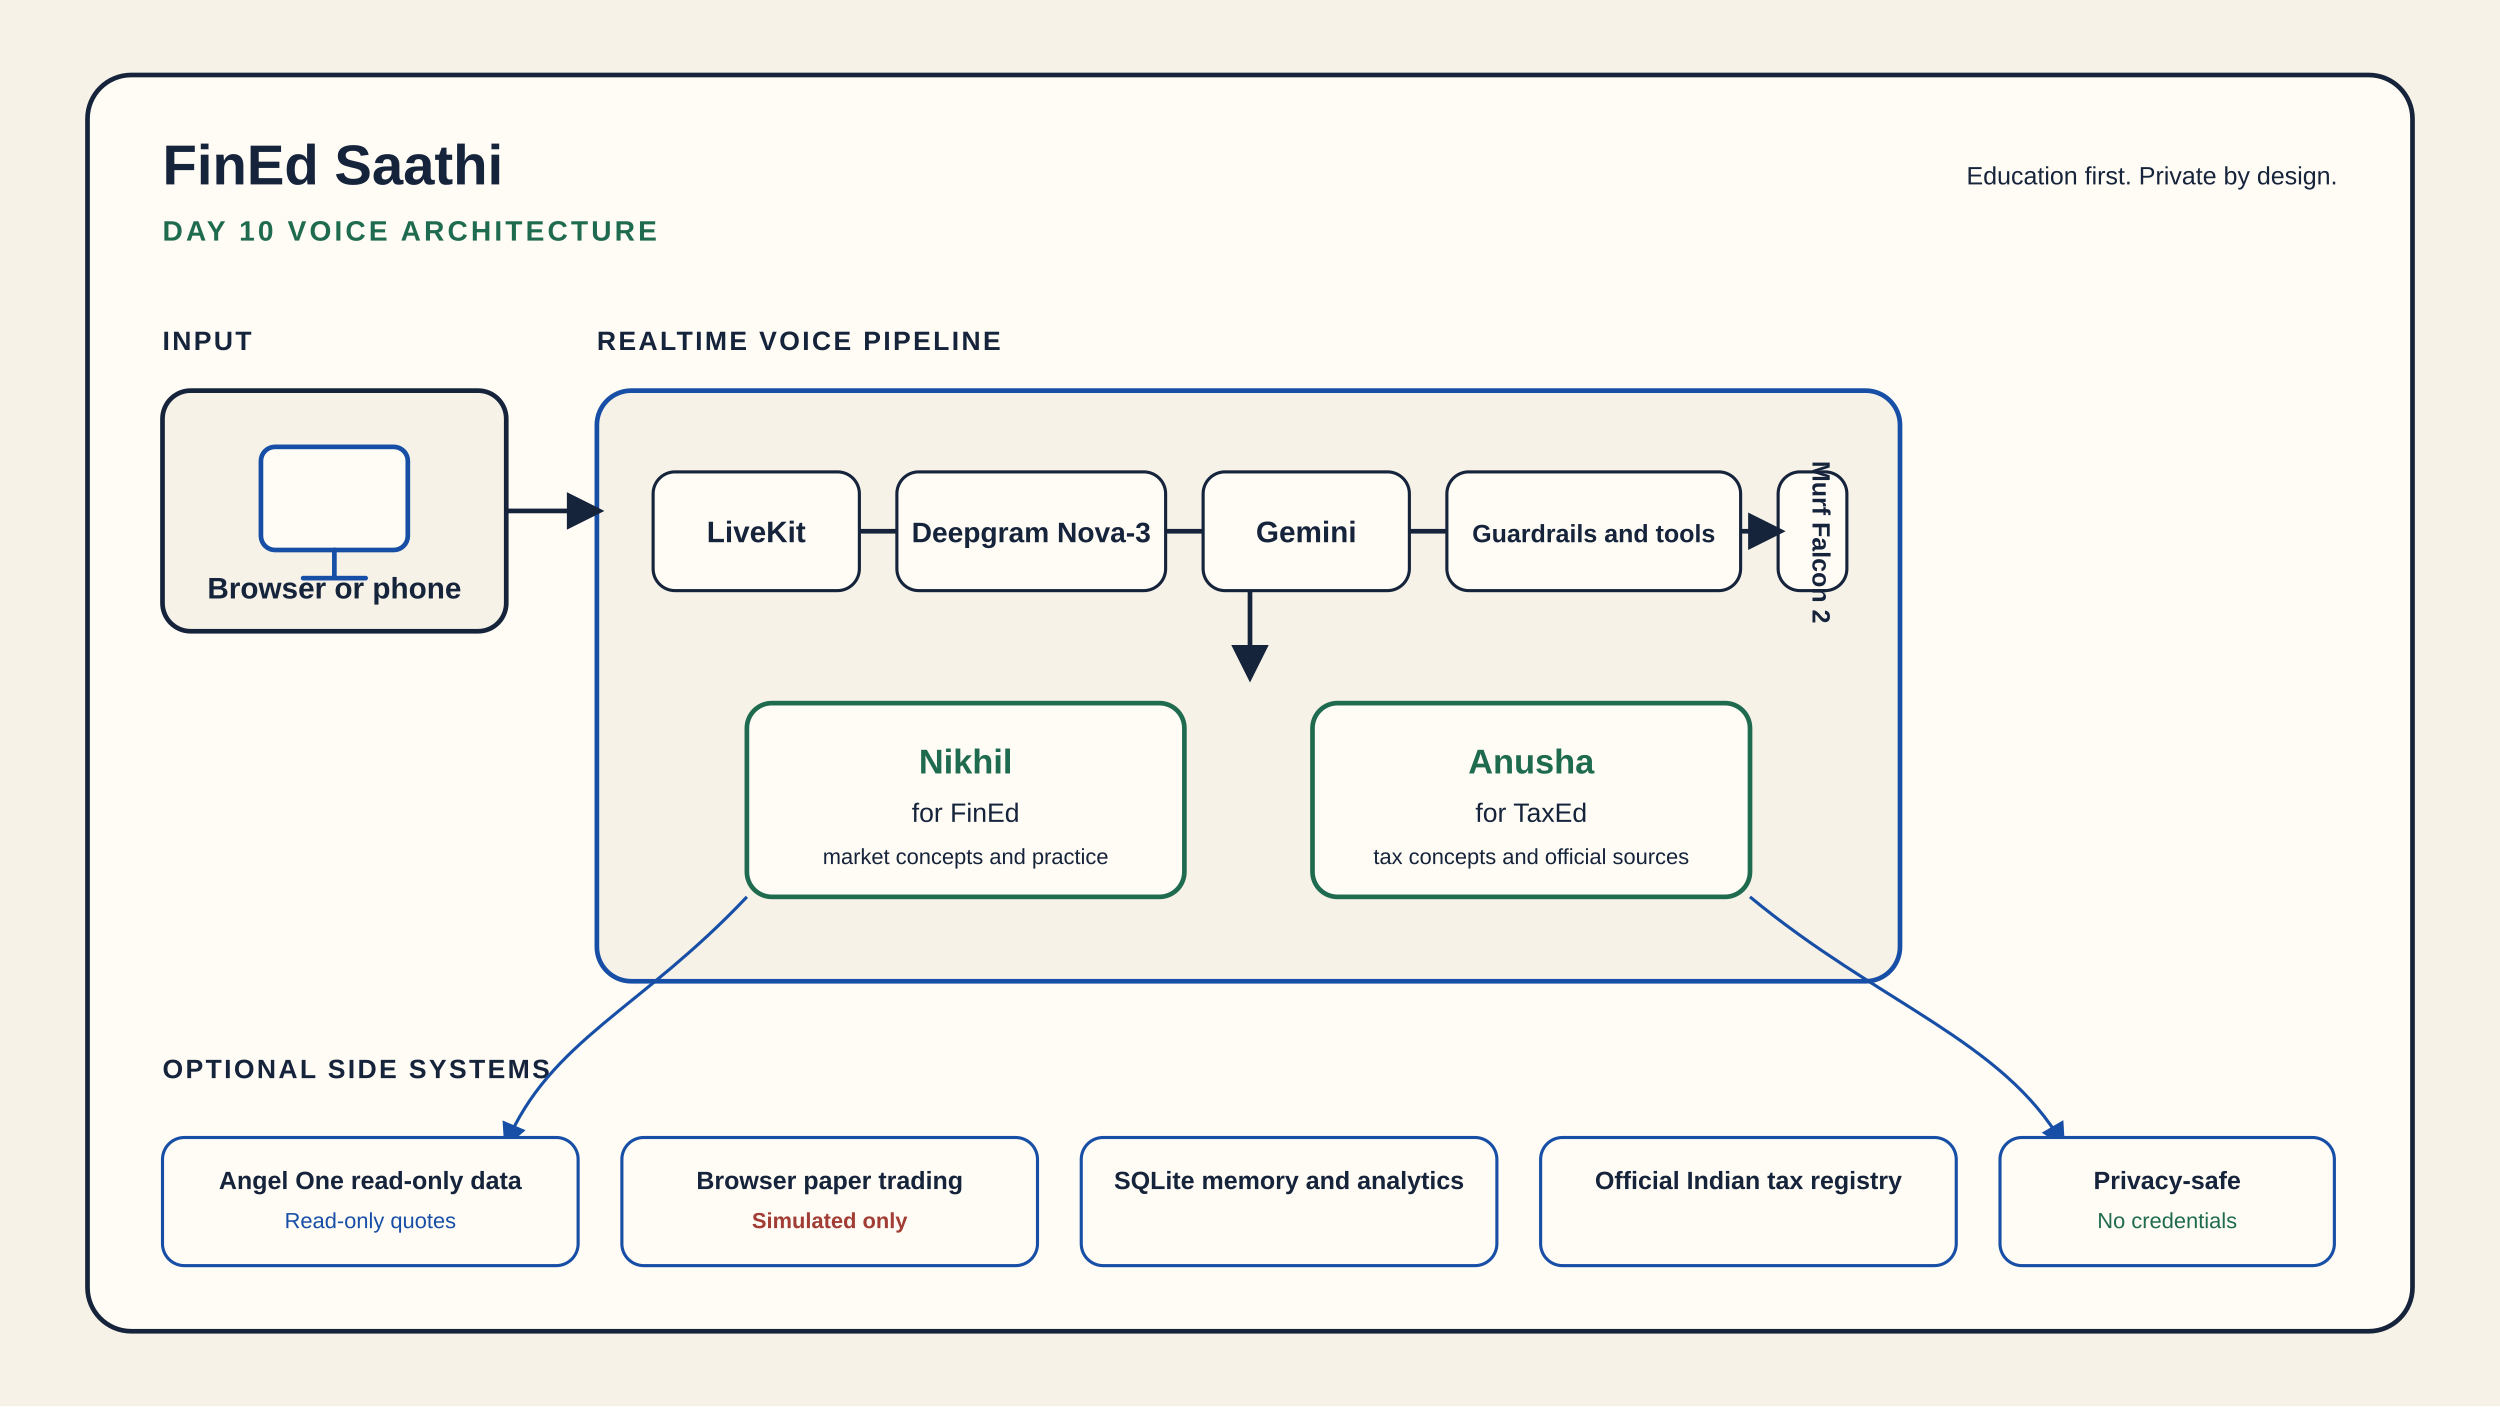
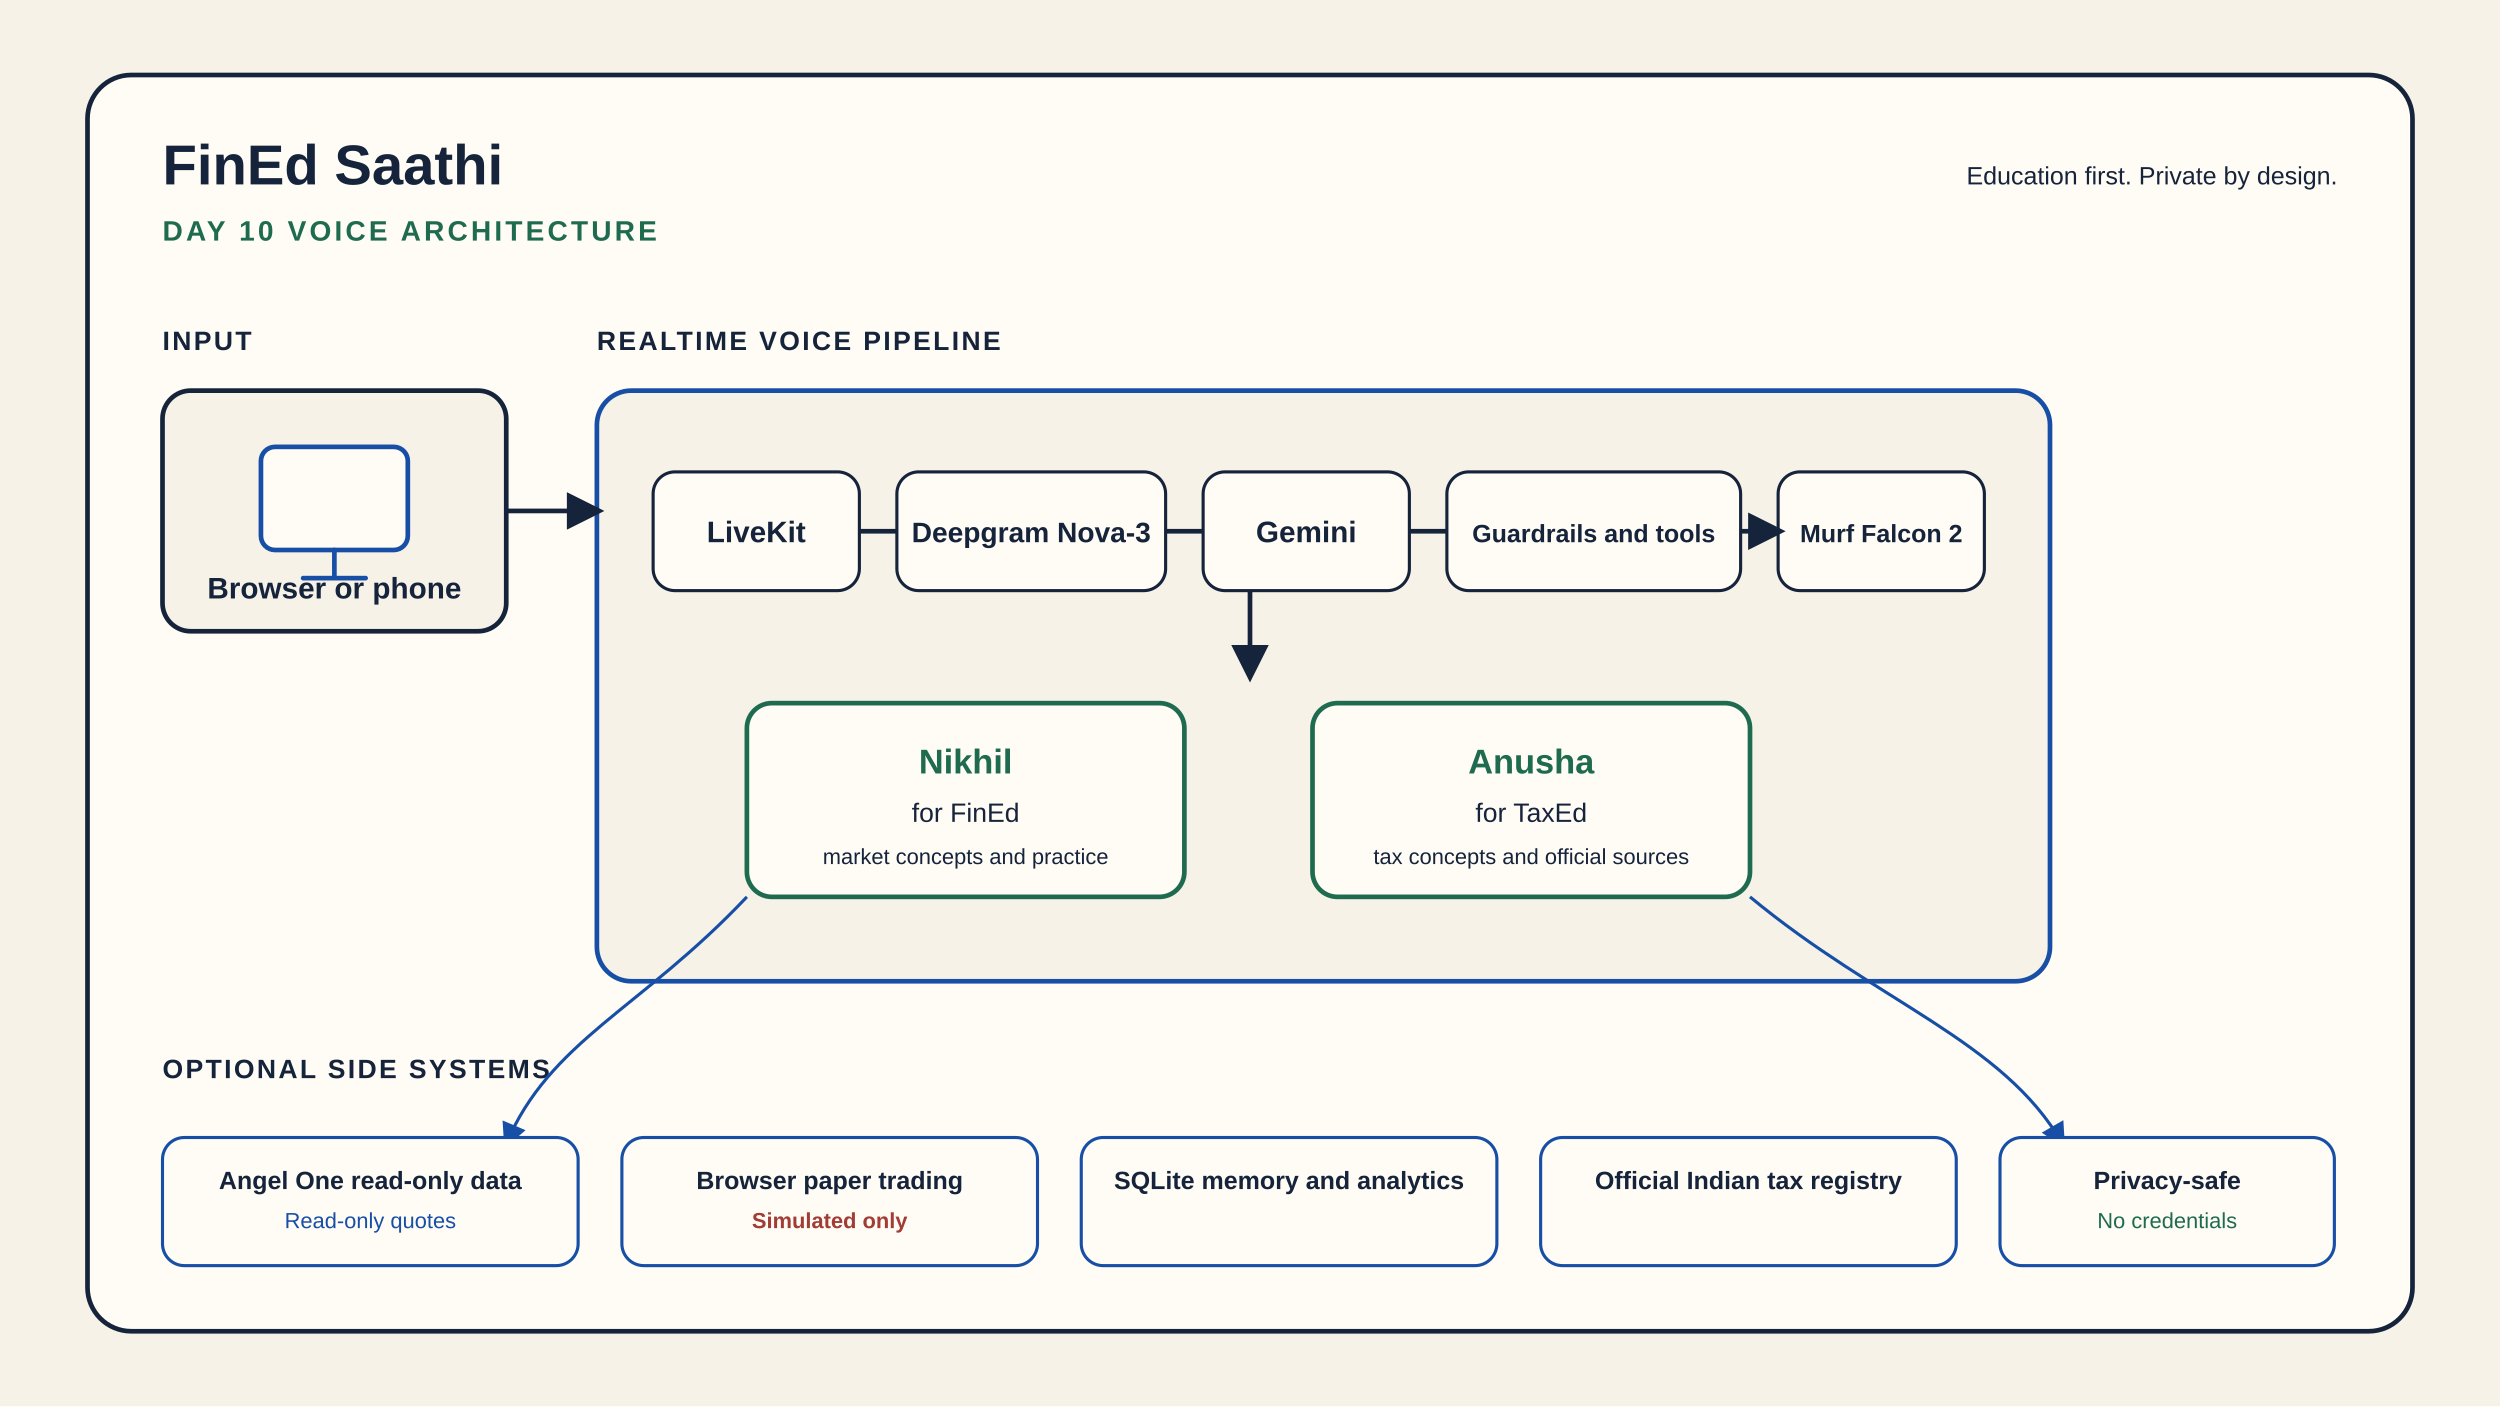
<svg xmlns="http://www.w3.org/2000/svg" viewBox="0 0 1600 900" role="img" aria-label="FinEd Saathi voice architecture">
  <defs>
    <marker id="arrow-ink" viewBox="0 0 10 10" refX="8" refY="5" markerWidth="8" markerHeight="8" orient="auto-start-reverse">
      <path d="M 0 0 L 10 5 L 0 10 z" fill="#15233B" />
    </marker>
    <marker id="arrow-blue" viewBox="0 0 10 10" refX="8" refY="5" markerWidth="8" markerHeight="8" orient="auto-start-reverse">
      <path d="M 0 0 L 10 5 L 0 10 z" fill="#174EA6" />
    </marker>
  </defs>
  <rect width="1600" height="900" fill="#F6F2E8" />
  <rect x="56" y="48" width="1488" height="804" rx="28" fill="#FFFCF5" stroke="#15233B" stroke-width="3" />
  <text x="104" y="118" fill="#15233B" font-family="Arial, sans-serif" font-size="36" font-weight="700">FinEd Saathi</text>
  <text x="104" y="154" fill="#1F6B4F" font-family="Arial, sans-serif" font-size="18" font-weight="700" letter-spacing="2">DAY 10 VOICE ARCHITECTURE</text>
  <text x="1496" y="118" text-anchor="end" fill="#15233B" font-family="Arial, sans-serif" font-size="16">Education first. Private by design.</text>
  <text x="104" y="224" fill="#15233B" font-family="Arial, sans-serif" font-size="17" font-weight="700" letter-spacing="1.5">INPUT</text>
  <rect x="104" y="250" width="220" height="154" rx="18" fill="#F6F2E8" stroke="#15233B" stroke-width="3" />
  <path d="M 176 286 h 76 a 9 9 0 0 1 9 9 v 48 a 9 9 0 0 1 -9 9 h -76 a 9 9 0 0 1 -9 -9 v -48 a 9 9 0 0 1 9 -9 z" fill="#FFFCF5" stroke="#174EA6" stroke-width="3" />
  <path d="M 194 370 h 40 M 214 352 v 18" stroke="#174EA6" stroke-width="3" stroke-linecap="round" />
  <text x="214" y="383" text-anchor="middle" fill="#15233B" font-family="Arial, sans-serif" font-size="19" font-weight="700">Browser or phone</text>
  <text x="382" y="224" fill="#15233B" font-family="Arial, sans-serif" font-size="17" font-weight="700" letter-spacing="1.5">REALTIME VOICE PIPELINE</text>
-   <rect x="382" y="250" width="834" height="378" rx="22" fill="#F6F2E8" stroke="#174EA6" stroke-width="3" />
+   <rect x="382" y="250" width="930" height="378" rx="22" fill="#F6F2E8" stroke="#174EA6" stroke-width="3" />
  <path d="M 324 327 H 382" stroke="#15233B" stroke-width="3" marker-end="url(#arrow-ink)" />
  <g fill="#FFFCF5" stroke="#15233B" stroke-width="2">
    <rect x="418" y="302" width="132" height="76" rx="14" />
    <rect x="574" y="302" width="172" height="76" rx="14" />
    <rect x="770" y="302" width="132" height="76" rx="14" />
    <rect x="926" y="302" width="188" height="76" rx="14" />
-     <rect x="1138" y="302" width="44" height="76" rx="14" />
+     <rect x="1138" y="302" width="132" height="76" rx="14" />
  </g>
  <path d="M 550 340 H 574 M 746 340 H 770 M 902 340 H 926 M 1114 340 H 1138" stroke="#15233B" stroke-width="3" marker-end="url(#arrow-ink)" />
  <text x="484" y="347" text-anchor="middle" fill="#15233B" font-family="Arial, sans-serif" font-size="19" font-weight="700">LiveKit</text>
  <text x="660" y="347" text-anchor="middle" fill="#15233B" font-family="Arial, sans-serif" font-size="18" font-weight="700">Deepgram Nova-3</text>
  <text x="836" y="347" text-anchor="middle" fill="#15233B" font-family="Arial, sans-serif" font-size="19" font-weight="700">Gemini</text>
  <text x="1020" y="347" text-anchor="middle" fill="#15233B" font-family="Arial, sans-serif" font-size="16" font-weight="700">Guardrails and tools</text>
-   <text x="1160" y="347" text-anchor="middle" transform="rotate(90 1160 347)" fill="#15233B" font-family="Arial, sans-serif" font-size="16" font-weight="700">Murf Falcon 2</text>
+   <text x="1204" y="347" text-anchor="middle" fill="#15233B" font-family="Arial, sans-serif" font-size="16" font-weight="700">Murf Falcon 2</text>
  <path d="M 800 378 V 432" stroke="#15233B" stroke-width="3" marker-end="url(#arrow-ink)" />
  <g fill="#FFFCF5" stroke="#1F6B4F" stroke-width="3">
    <rect x="478" y="450" width="280" height="124" rx="16" />
    <rect x="840" y="450" width="280" height="124" rx="16" />
  </g>
  <text x="618" y="495" text-anchor="middle" fill="#1F6B4F" font-family="Arial, sans-serif" font-size="22" font-weight="700">Nikhil</text>
  <text x="618" y="526" text-anchor="middle" fill="#15233B" font-family="Arial, sans-serif" font-size="17">for FinEd</text>
  <text x="618" y="553" text-anchor="middle" fill="#15233B" font-family="Arial, sans-serif" font-size="14">market concepts and practice</text>
  <text x="980" y="495" text-anchor="middle" fill="#1F6B4F" font-family="Arial, sans-serif" font-size="22" font-weight="700">Anusha</text>
  <text x="980" y="526" text-anchor="middle" fill="#15233B" font-family="Arial, sans-serif" font-size="17">for TaxEd</text>
  <text x="980" y="553" text-anchor="middle" fill="#15233B" font-family="Arial, sans-serif" font-size="14">tax concepts and official sources</text>
  <text x="104" y="690" fill="#15233B" font-family="Arial, sans-serif" font-size="17" font-weight="700" letter-spacing="1.5">OPTIONAL SIDE SYSTEMS</text>
  <path d="M 478 574 C 410 646 352 666 324 732" fill="none" stroke="#174EA6" stroke-width="2" marker-end="url(#arrow-blue)" />
  <path d="M 1120 574 C 1202 642 1282 666 1320 732" fill="none" stroke="#174EA6" stroke-width="2" marker-end="url(#arrow-blue)" />
  <g fill="#FFFCF5" stroke="#174EA6" stroke-width="2">
    <rect x="104" y="728" width="266" height="82" rx="14" />
    <rect x="398" y="728" width="266" height="82" rx="14" />
    <rect x="692" y="728" width="266" height="82" rx="14" />
    <rect x="986" y="728" width="266" height="82" rx="14" />
    <rect x="1280" y="728" width="214" height="82" rx="14" />
  </g>
  <text x="237" y="761" text-anchor="middle" fill="#15233B" font-family="Arial, sans-serif" font-size="16" font-weight="700">Angel One read-only data</text>
  <text x="237" y="786" text-anchor="middle" fill="#174EA6" font-family="Arial, sans-serif" font-size="14">Read-only quotes</text>
  <text x="531" y="761" text-anchor="middle" fill="#15233B" font-family="Arial, sans-serif" font-size="16" font-weight="700">Browser paper trading</text>
  <text x="531" y="786" text-anchor="middle" fill="#A13D35" font-family="Arial, sans-serif" font-size="14" font-weight="700">Simulated only</text>
  <text x="825" y="761" text-anchor="middle" fill="#15233B" font-family="Arial, sans-serif" font-size="16" font-weight="700">SQLite memory and analytics</text>
  <text x="1119" y="761" text-anchor="middle" fill="#15233B" font-family="Arial, sans-serif" font-size="16" font-weight="700">Official Indian tax registry</text>
  <text x="1387" y="761" text-anchor="middle" fill="#15233B" font-family="Arial, sans-serif" font-size="16" font-weight="700">Privacy-safe</text>
  <text x="1387" y="786" text-anchor="middle" fill="#1F6B4F" font-family="Arial, sans-serif" font-size="14">No credentials</text>
</svg>
